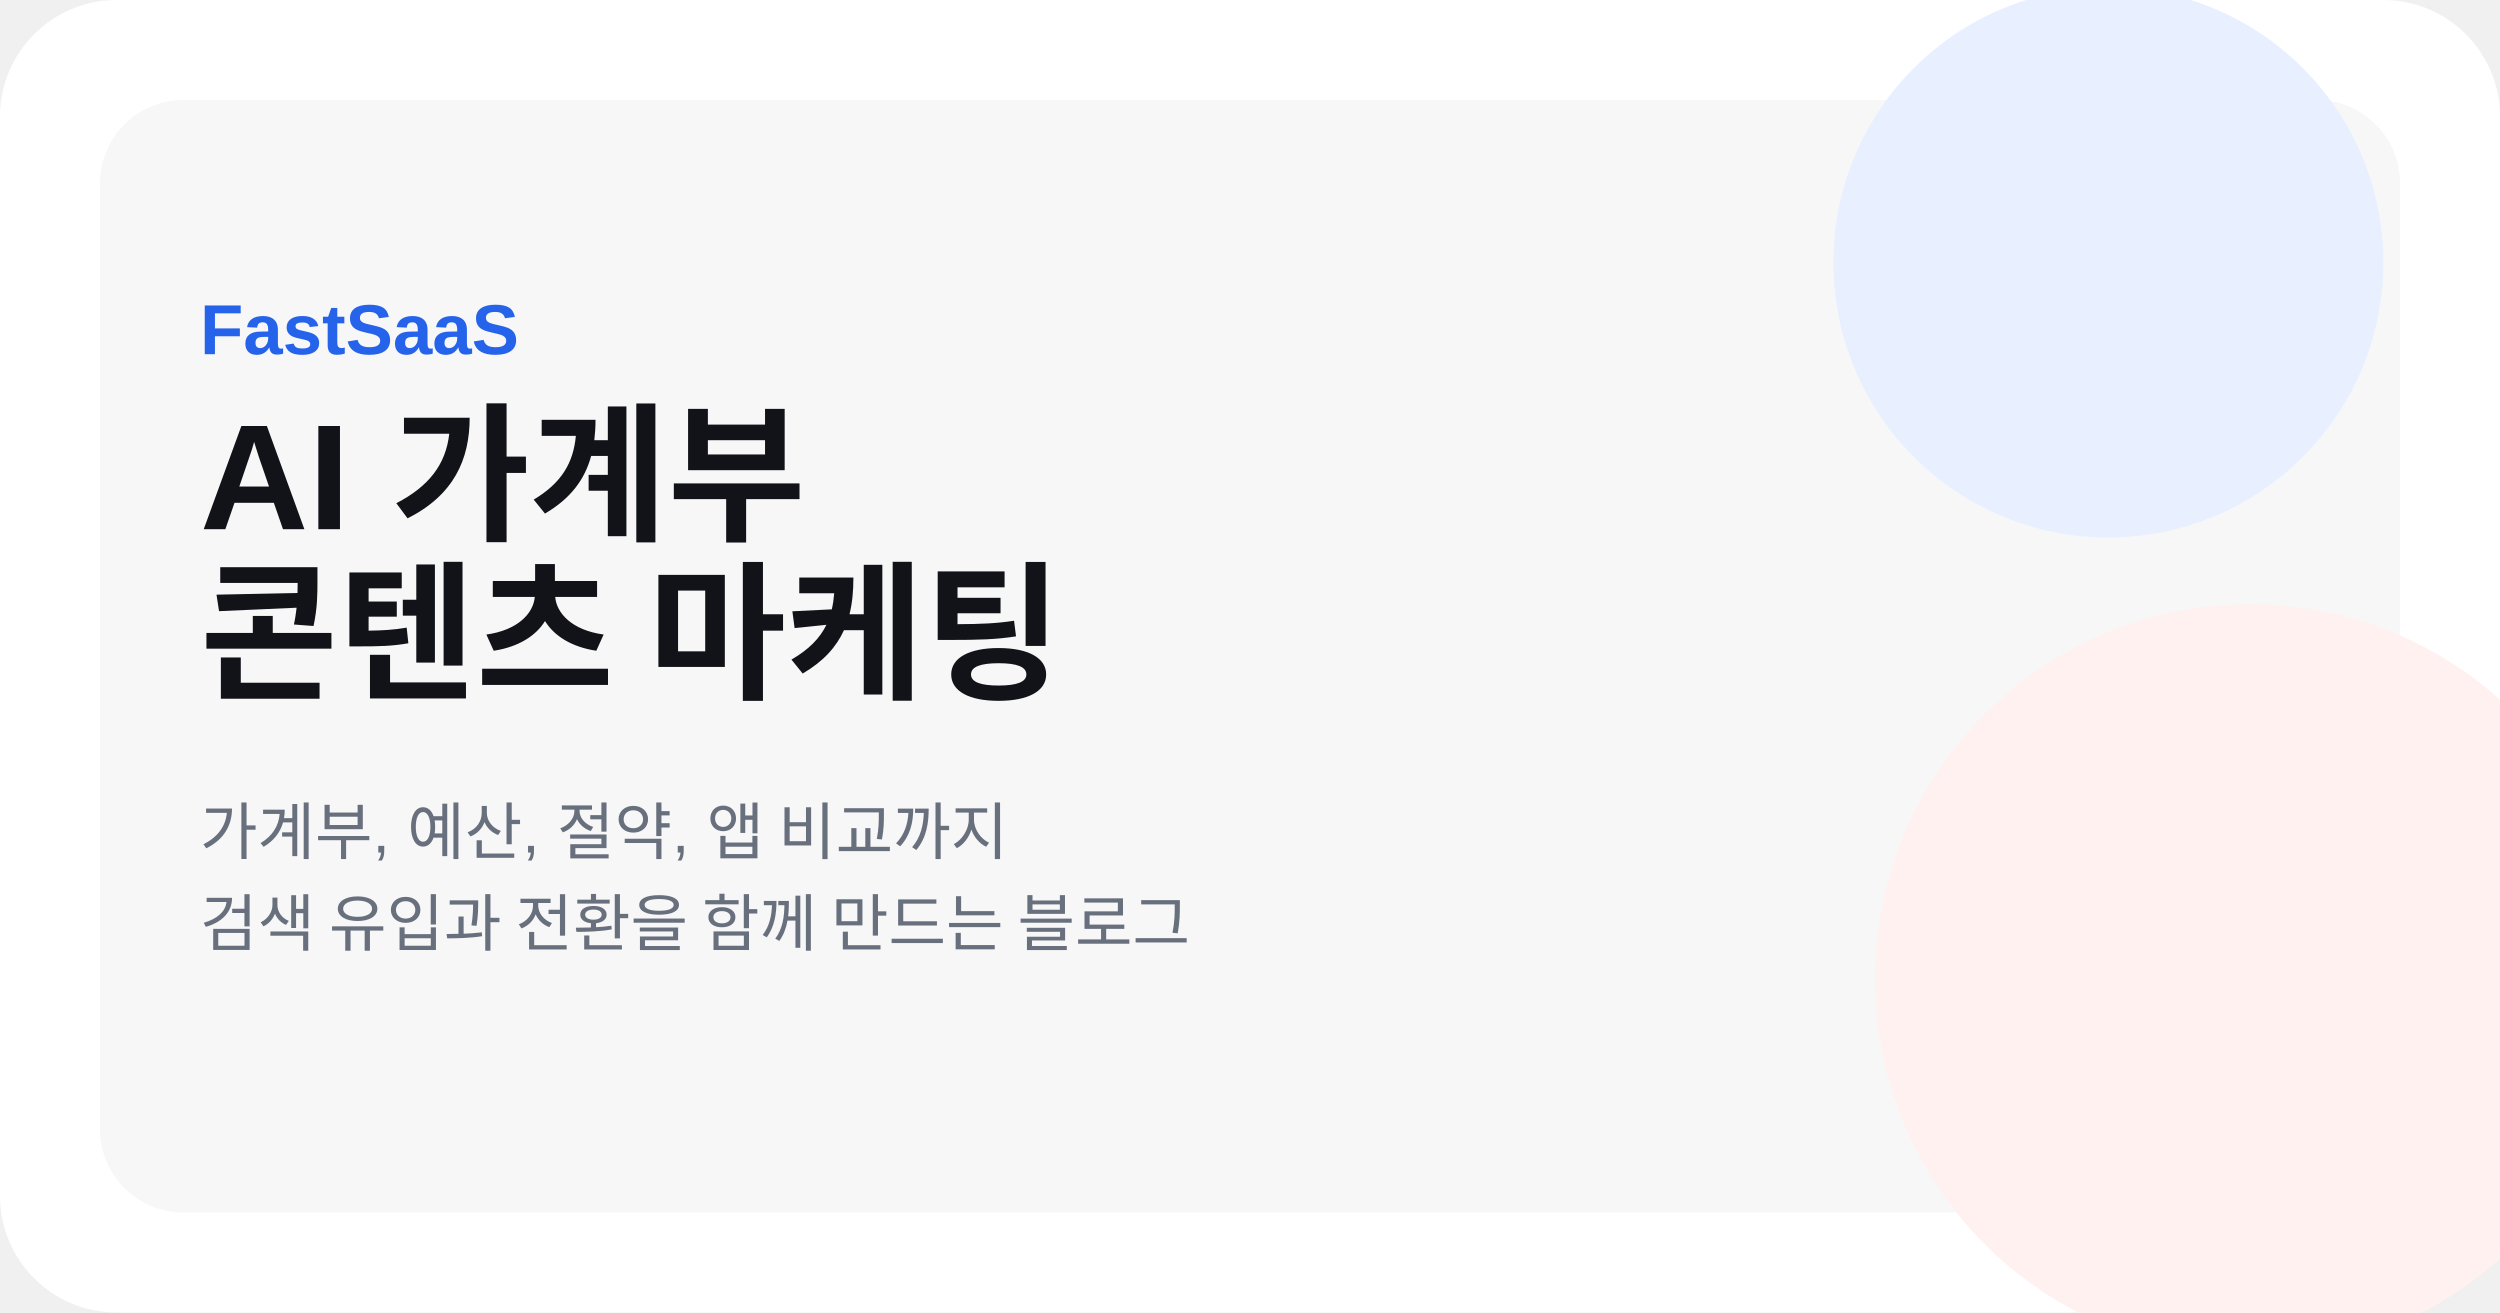
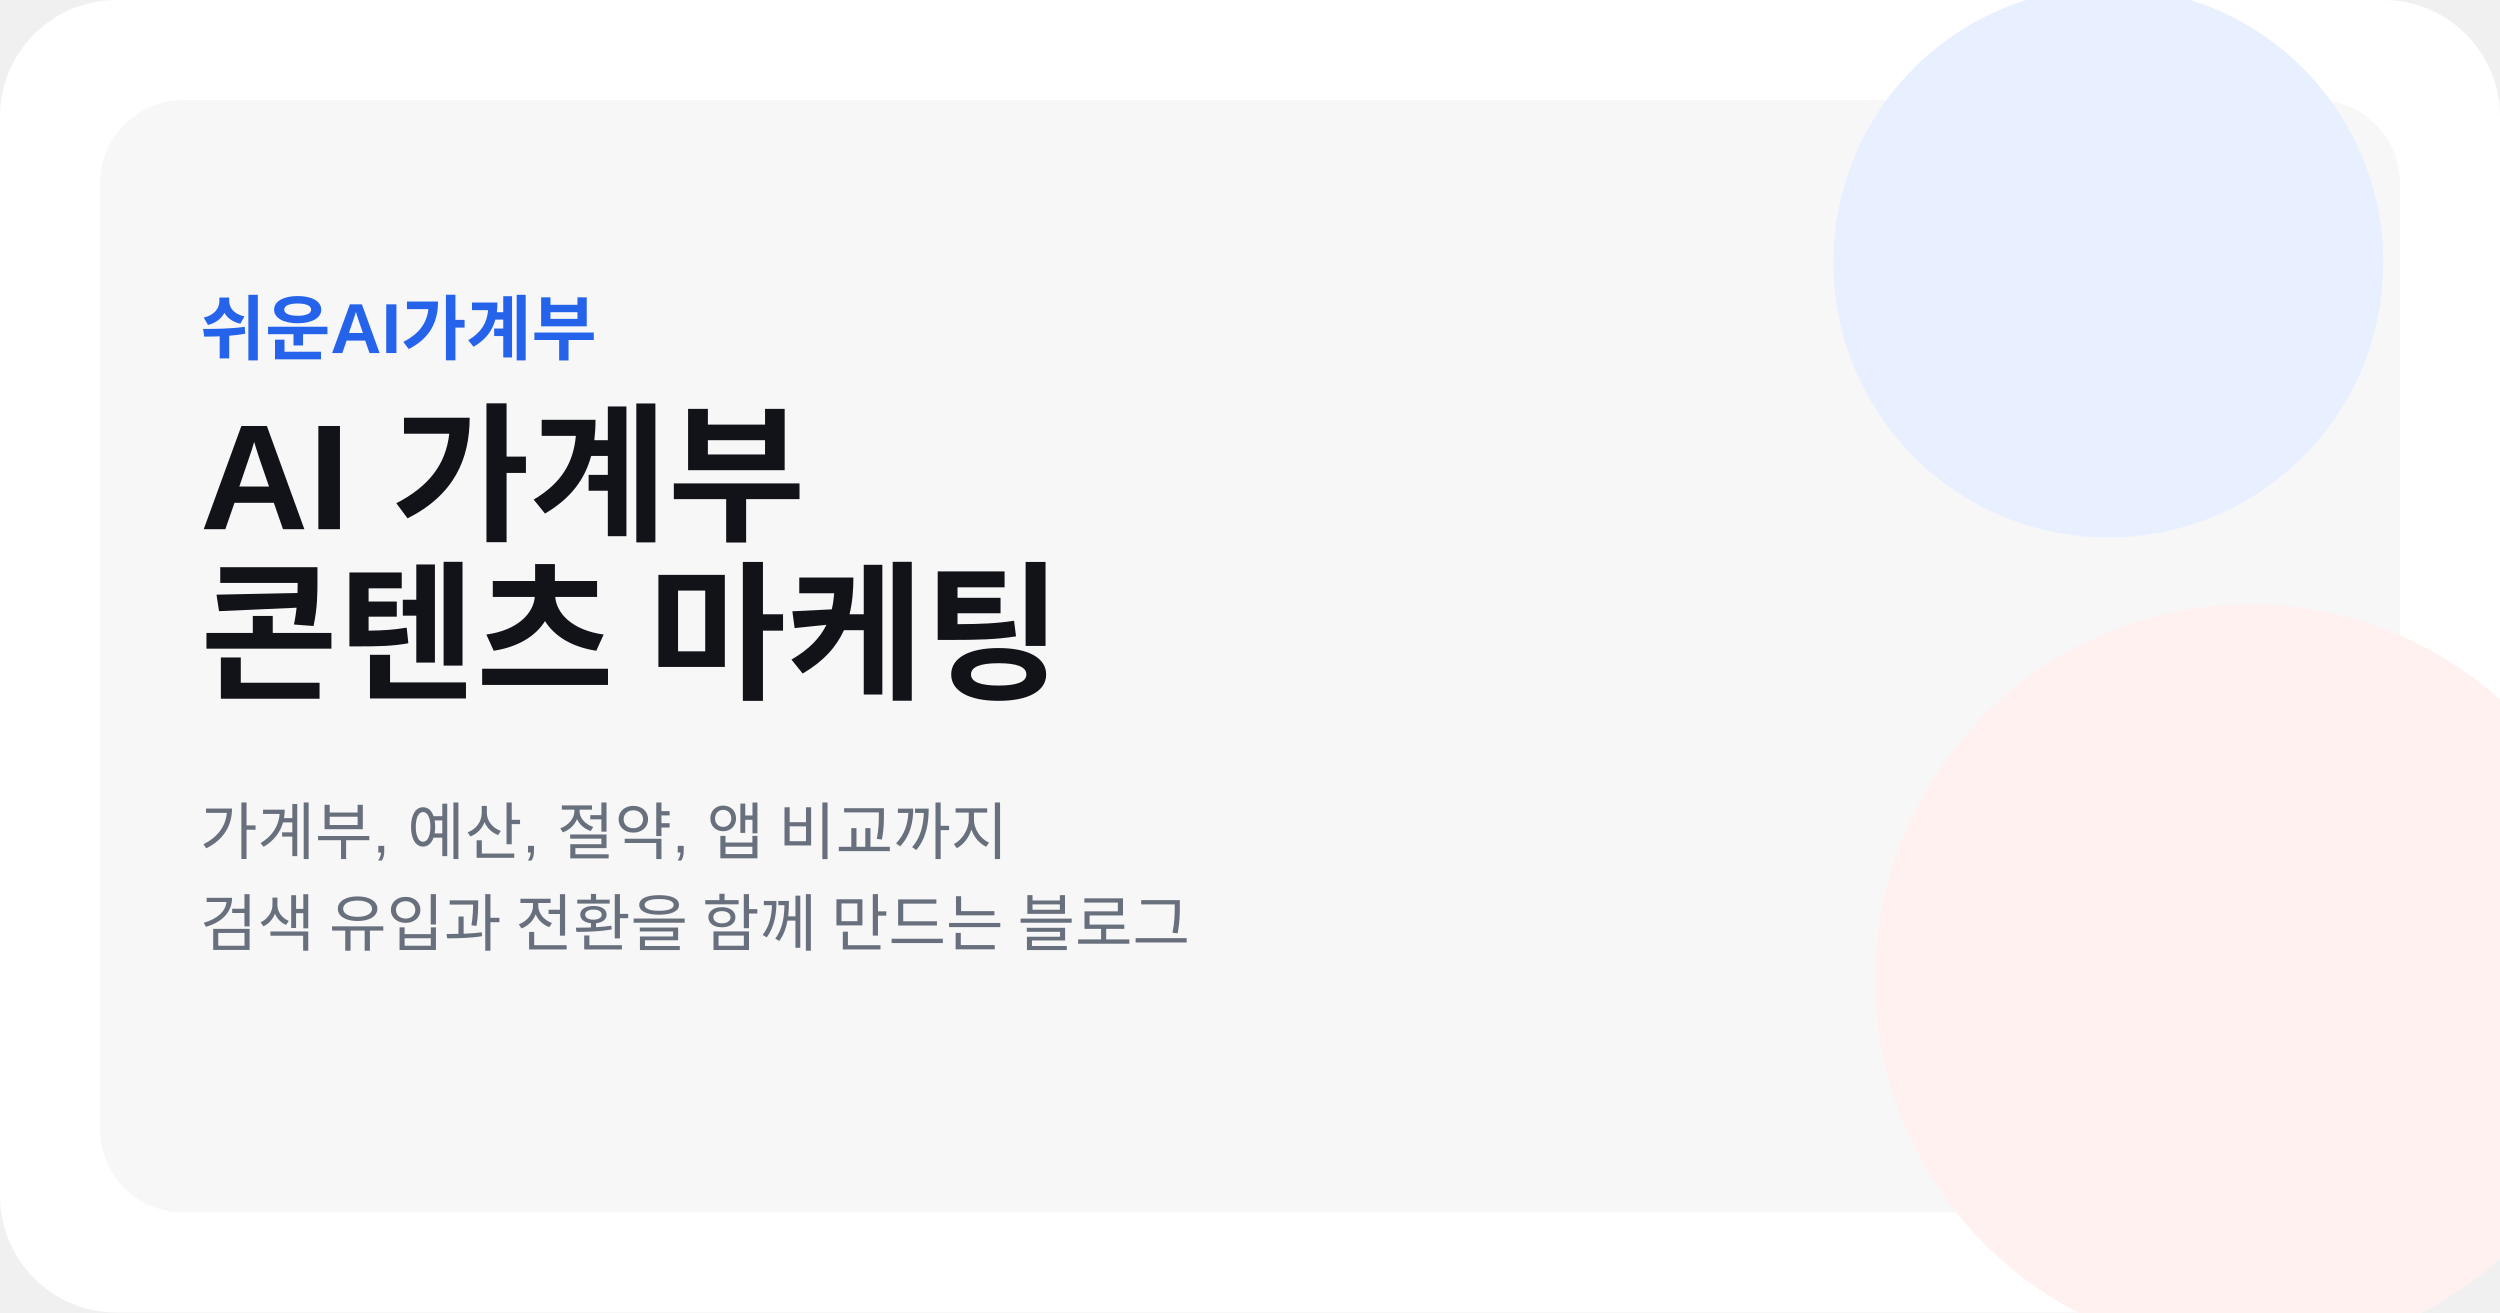
<svg xmlns="http://www.w3.org/2000/svg" width="1200" height="630" viewBox="0 0 1200 630" fill="none">
  <rect width="1200" height="630" rx="56" fill="#FFFFFF" />
  <rect x="48" y="48" width="1104" height="534" rx="40" fill="#F7F7F8" />
  <circle cx="1012" cy="126" r="132" fill="#E8F0FF" />
  <circle cx="1080" cy="470" r="180" fill="#FFF1F0" />
-   <text x="96" y="170" fill="#2563EB" font-size="34" font-family="Arial, sans-serif" font-weight="700">FastSaaS</text>
+   <text x="96" y="170" fill="#2563EB" font-size="34" font-family="Arial, sans-serif" font-weight="700">쉬운AI가계부</text>
  <text x="96" y="254" fill="#111318" font-size="72" font-family="Arial, sans-serif" font-weight="800">AI 가계부</text>
  <text x="96" y="330" fill="#111318" font-size="72" font-family="Arial, sans-serif" font-weight="800">콘텐츠 마케팅</text>
  <text x="96" y="410" fill="#69707D" font-size="30" font-family="Arial, sans-serif">가계부, 예산, 절약, 앱 비교까지</text>
  <text x="96" y="454" fill="#69707D" font-size="30" font-family="Arial, sans-serif">검색 유입과 전환을 함께 만드는 블로그</text>
</svg>
